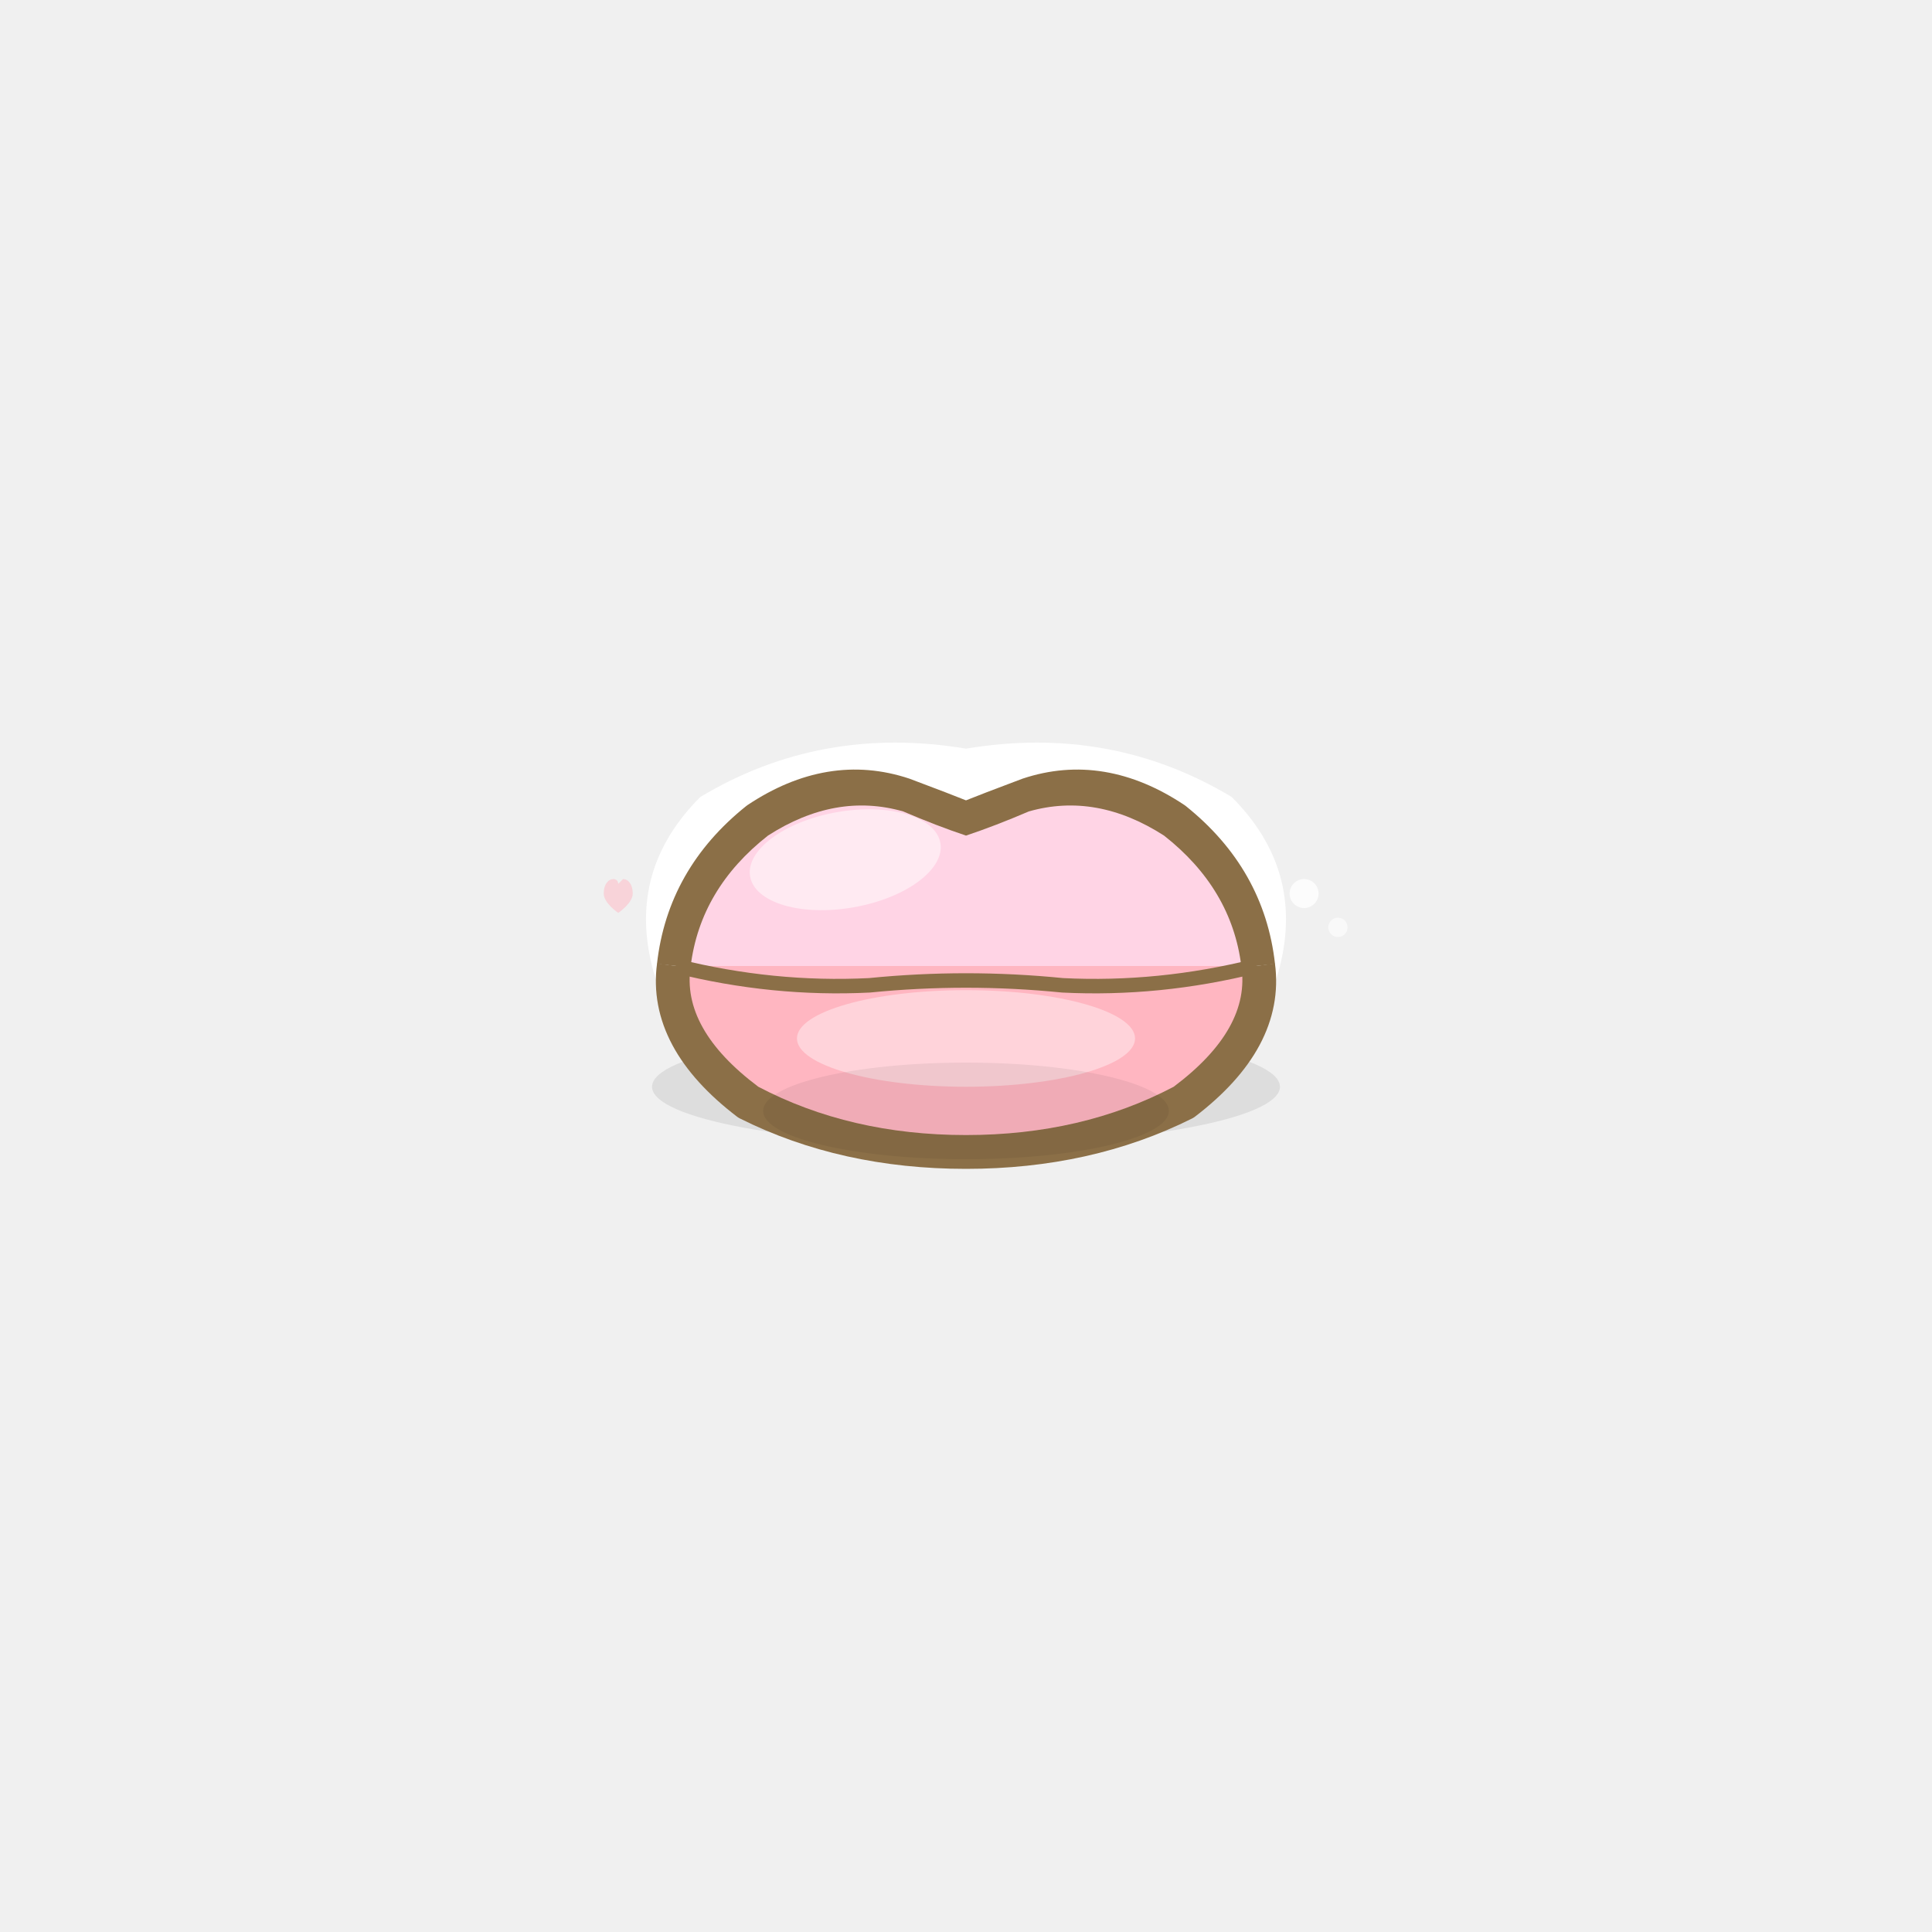
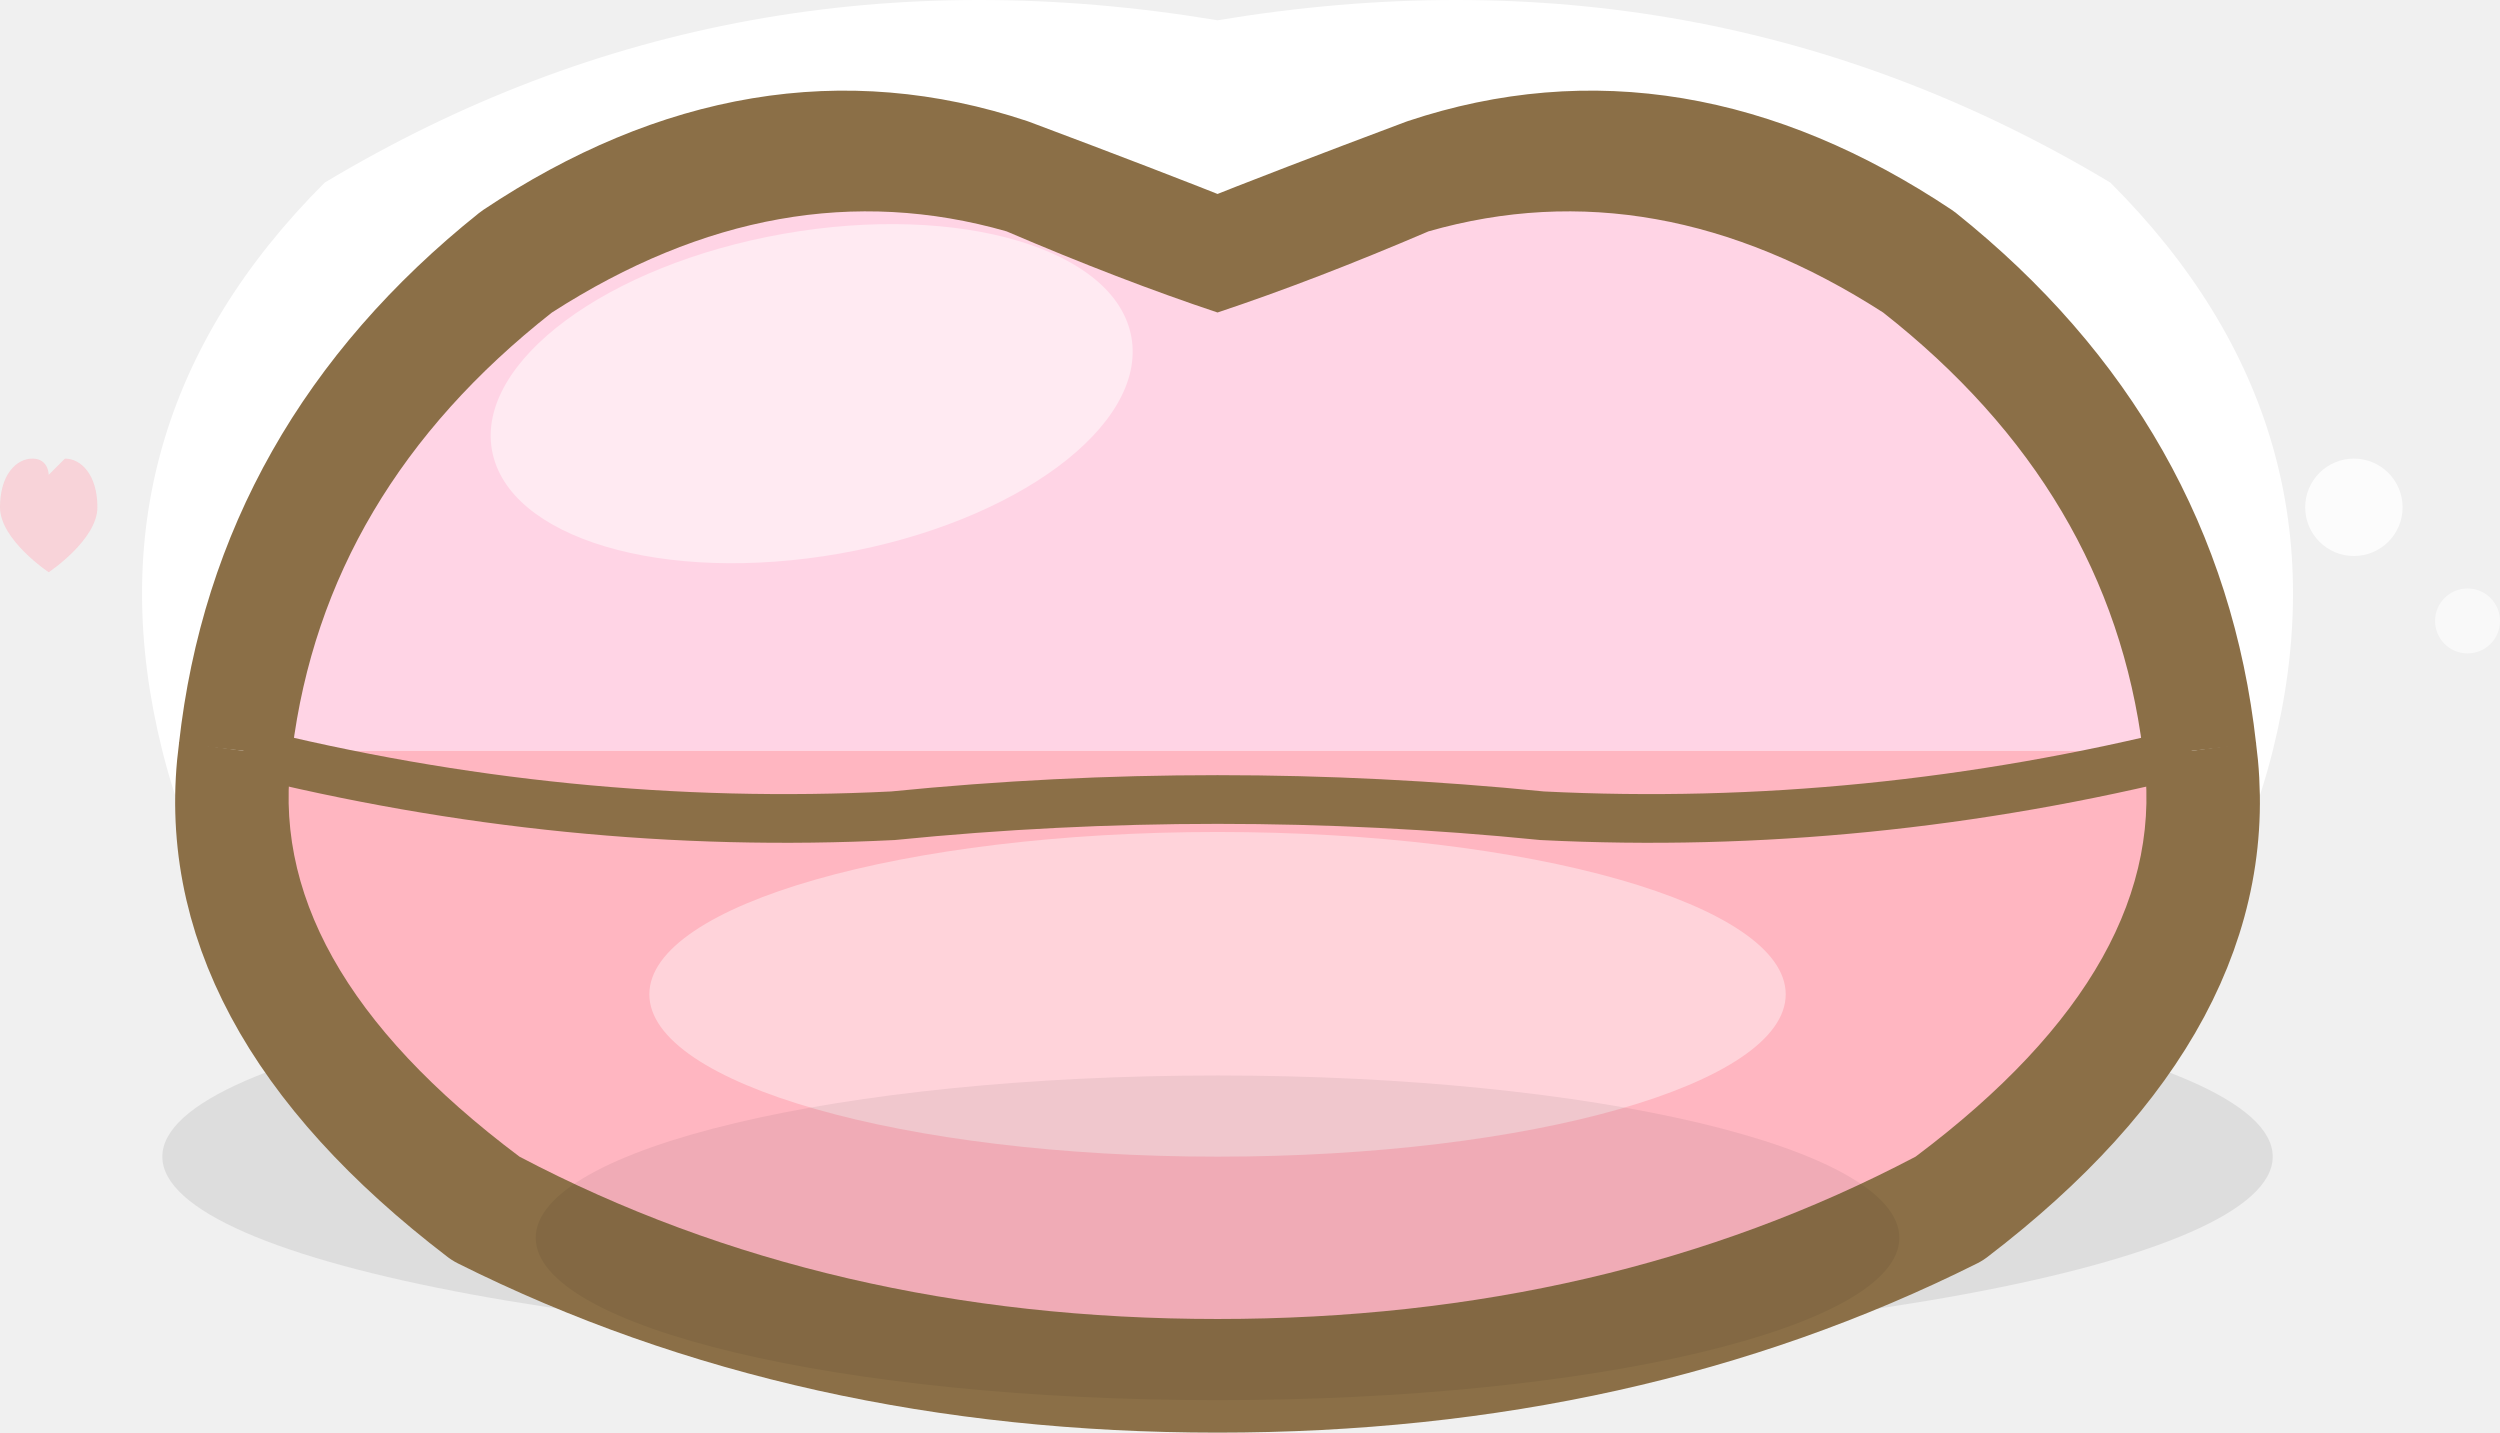
- <svg xmlns="http://www.w3.org/2000/svg" width="400" height="400" viewBox="0 0 400 400">
-   <ellipse cx="200" cy="225" rx="65" ry="12" fill="#000000" opacity="0.08" />
-   <path d="M 200 155 Q 170 150 145 165 Q 130 180 135 200 Q 140 220 165 233 Q 185 242 200 240 Q 215 242 235 233 Q 260 220 265 200 Q 270 180 255 165 Q 230 150 200 155 Z" fill="#FFFFFF" />
-   <path d="M 140 200 Q 142 182 157 170 Q 172 160 187 165 Q 195 168 200 170 Q 205 168 213 165 Q 228 160 243 170 Q 258 182 260 200" fill="none" stroke="#8B6F47" stroke-width="8" stroke-linejoin="round" />
-   <path d="M 143 200 Q 145 184 159 173 Q 173 164 187 168 Q 194 171 200 173 Q 206 171 213 168 Q 227 164 241 173 Q 255 184 257 200 Z" fill="#FFD4E5" />
-   <path d="M 140 200 Q 138 215 155 228 Q 175 238 200 238 Q 225 238 245 228 Q 262 215 260 200" fill="none" stroke="#8B6F47" stroke-width="8" stroke-linejoin="round" />
-   <path d="M 143 200 Q 141 213 157 225 Q 176 235 200 235 Q 224 235 243 225 Q 259 213 257 200 Z" fill="#FFB6C1" />
-   <path d="M 140 200 Q 160 205 180 204 Q 190 203 200 203 Q 210 203 220 204 Q 240 205 260 200" fill="none" stroke="#8B6F47" stroke-width="3" />
-   <ellipse cx="175" cy="178" rx="20" ry="10" fill="#FFFFFF" opacity="0.5" transform="rotate(-10 175 178)" />
-   <ellipse cx="200" cy="215" rx="35" ry="10" fill="#FFFFFF" opacity="0.4" />
-   <ellipse cx="200" cy="230" rx="42" ry="10" fill="#000000" opacity="0.06" />
-   <circle cx="270" cy="185" r="3" fill="#FFFFFF" opacity="0.8" />
-   <circle cx="277" cy="192" r="2" fill="#FFFFFF" opacity="0.6" />
-   <path d="M 125 185 C 125 183 126 182 127 182 C 128 182 128 183 128 183 C 128 183 129 182 129 182 C 130 182 131 183 131 185 C 131 187 128 189 128 189 C 128 189 125 187 125 185 Z" fill="#FFB6C1" opacity="0.5" />
+ <svg xmlns="http://www.w3.org/2000/svg" width="154" height="88.25" viewBox="0 0 154 88.25" version="1.1" id="svg28">
+   <defs id="defs32" />
+   <ellipse cx="75" cy="71.25" rx="65" ry="12" fill="#000000" opacity="0.08" id="ellipse2" />
+   <path d="m 75,1.25 q -30,-5 -55,10 -15,15 -10,35 5,20 30,33 20,9 35,7 15,2 35,-7 25,-13 30,-33 5,-20 -10,-35 -25,-15 -55,-10 z" fill="#ffffff" id="path4" />
+   <path d="m 15,46.25 q 2,-18 17,-30 15,-10 30,-5 8,3 13,5 5,-2 13,-5 15,-5 30,5 15,12 17,30" fill="none" stroke="#8b6f47" stroke-width="8" stroke-linejoin="round" id="path6" />
+   <path d="m 18,46.25 q 2,-16 16,-27 14,-9 28,-5 7,3 13,5 6,-2 13,-5 14,-4 28,5 14,11 16,27 z" fill="#ffd4e5" id="path8" />
+   <path d="m 15,46.25 q -2,15 15,28 20,10 45,10 25,0 45,-10 17,-13 15,-28" fill="none" stroke="#8b6f47" stroke-width="8" stroke-linejoin="round" id="path10" />
+   <path d="m 18,46.25 q -2,13 14,25 19,10 43,10 24,0 43,-10 16,-12 14,-25 z" fill="#ffb6c1" id="path12" />
+   <path d="m 15,46.25 q 20,5 40,4 10,-1 20,-1 10,0 20,1 20,1 40,-4" fill="none" stroke="#8b6f47" stroke-width="3" id="path14" />
+   <ellipse cx="45.029" cy="32.564" rx="20" ry="10" fill="#ffffff" opacity="0.5" transform="rotate(-10)" id="ellipse16" />
+   <ellipse cx="75" cy="61.25" rx="35" ry="10" fill="#ffffff" opacity="0.4" id="ellipse18" />
+   <ellipse cx="75" cy="76.25" rx="42" ry="10" fill="#000000" opacity="0.06" id="ellipse20" />
+   <circle cx="145" cy="31.25" r="3" fill="#ffffff" opacity="0.8" id="circle22" />
+   <circle cx="152" cy="38.25" r="2" fill="#ffffff" opacity="0.6" id="circle24" />
+   <path d="m 0,31.25 c 0,-2 1,-3 2,-3 1,0 1,1 1,1 0,0 1,-1 1,-1 1,0 2,1 2,3 0,2 -3,4 -3,4 0,0 -3,-2 -3,-4 z" fill="#ffb6c1" opacity="0.5" id="path26" />
</svg>
